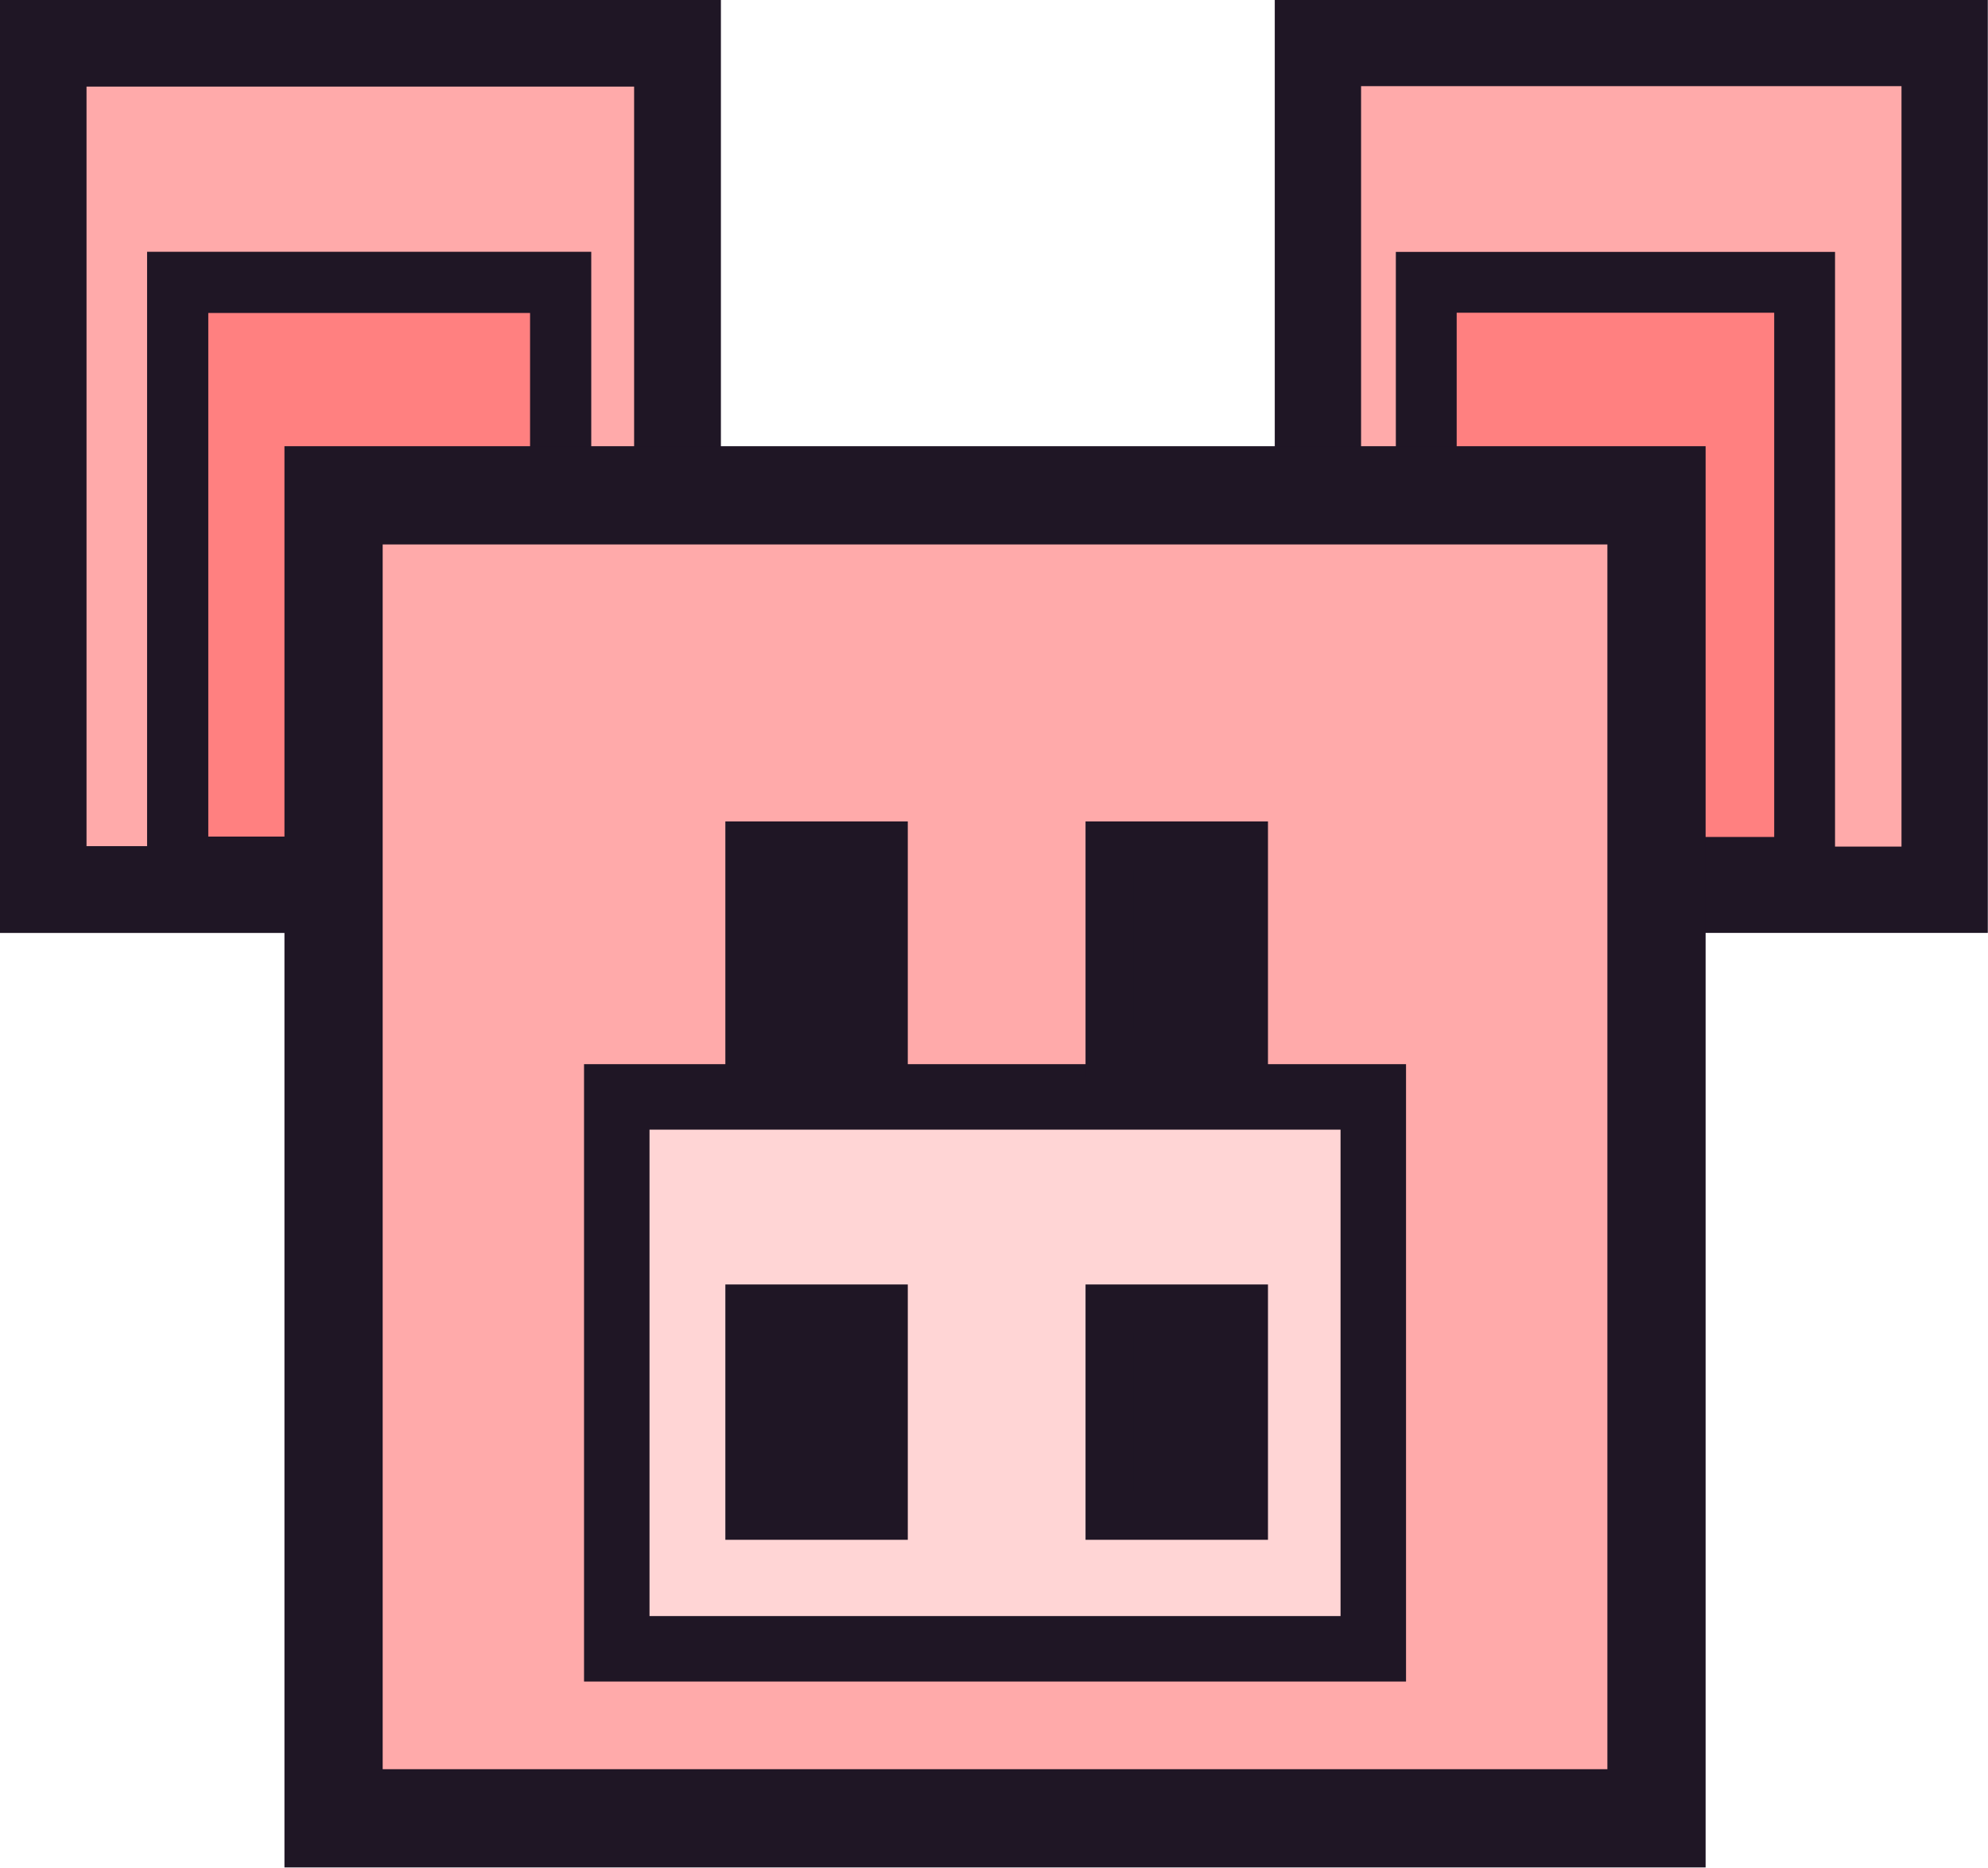
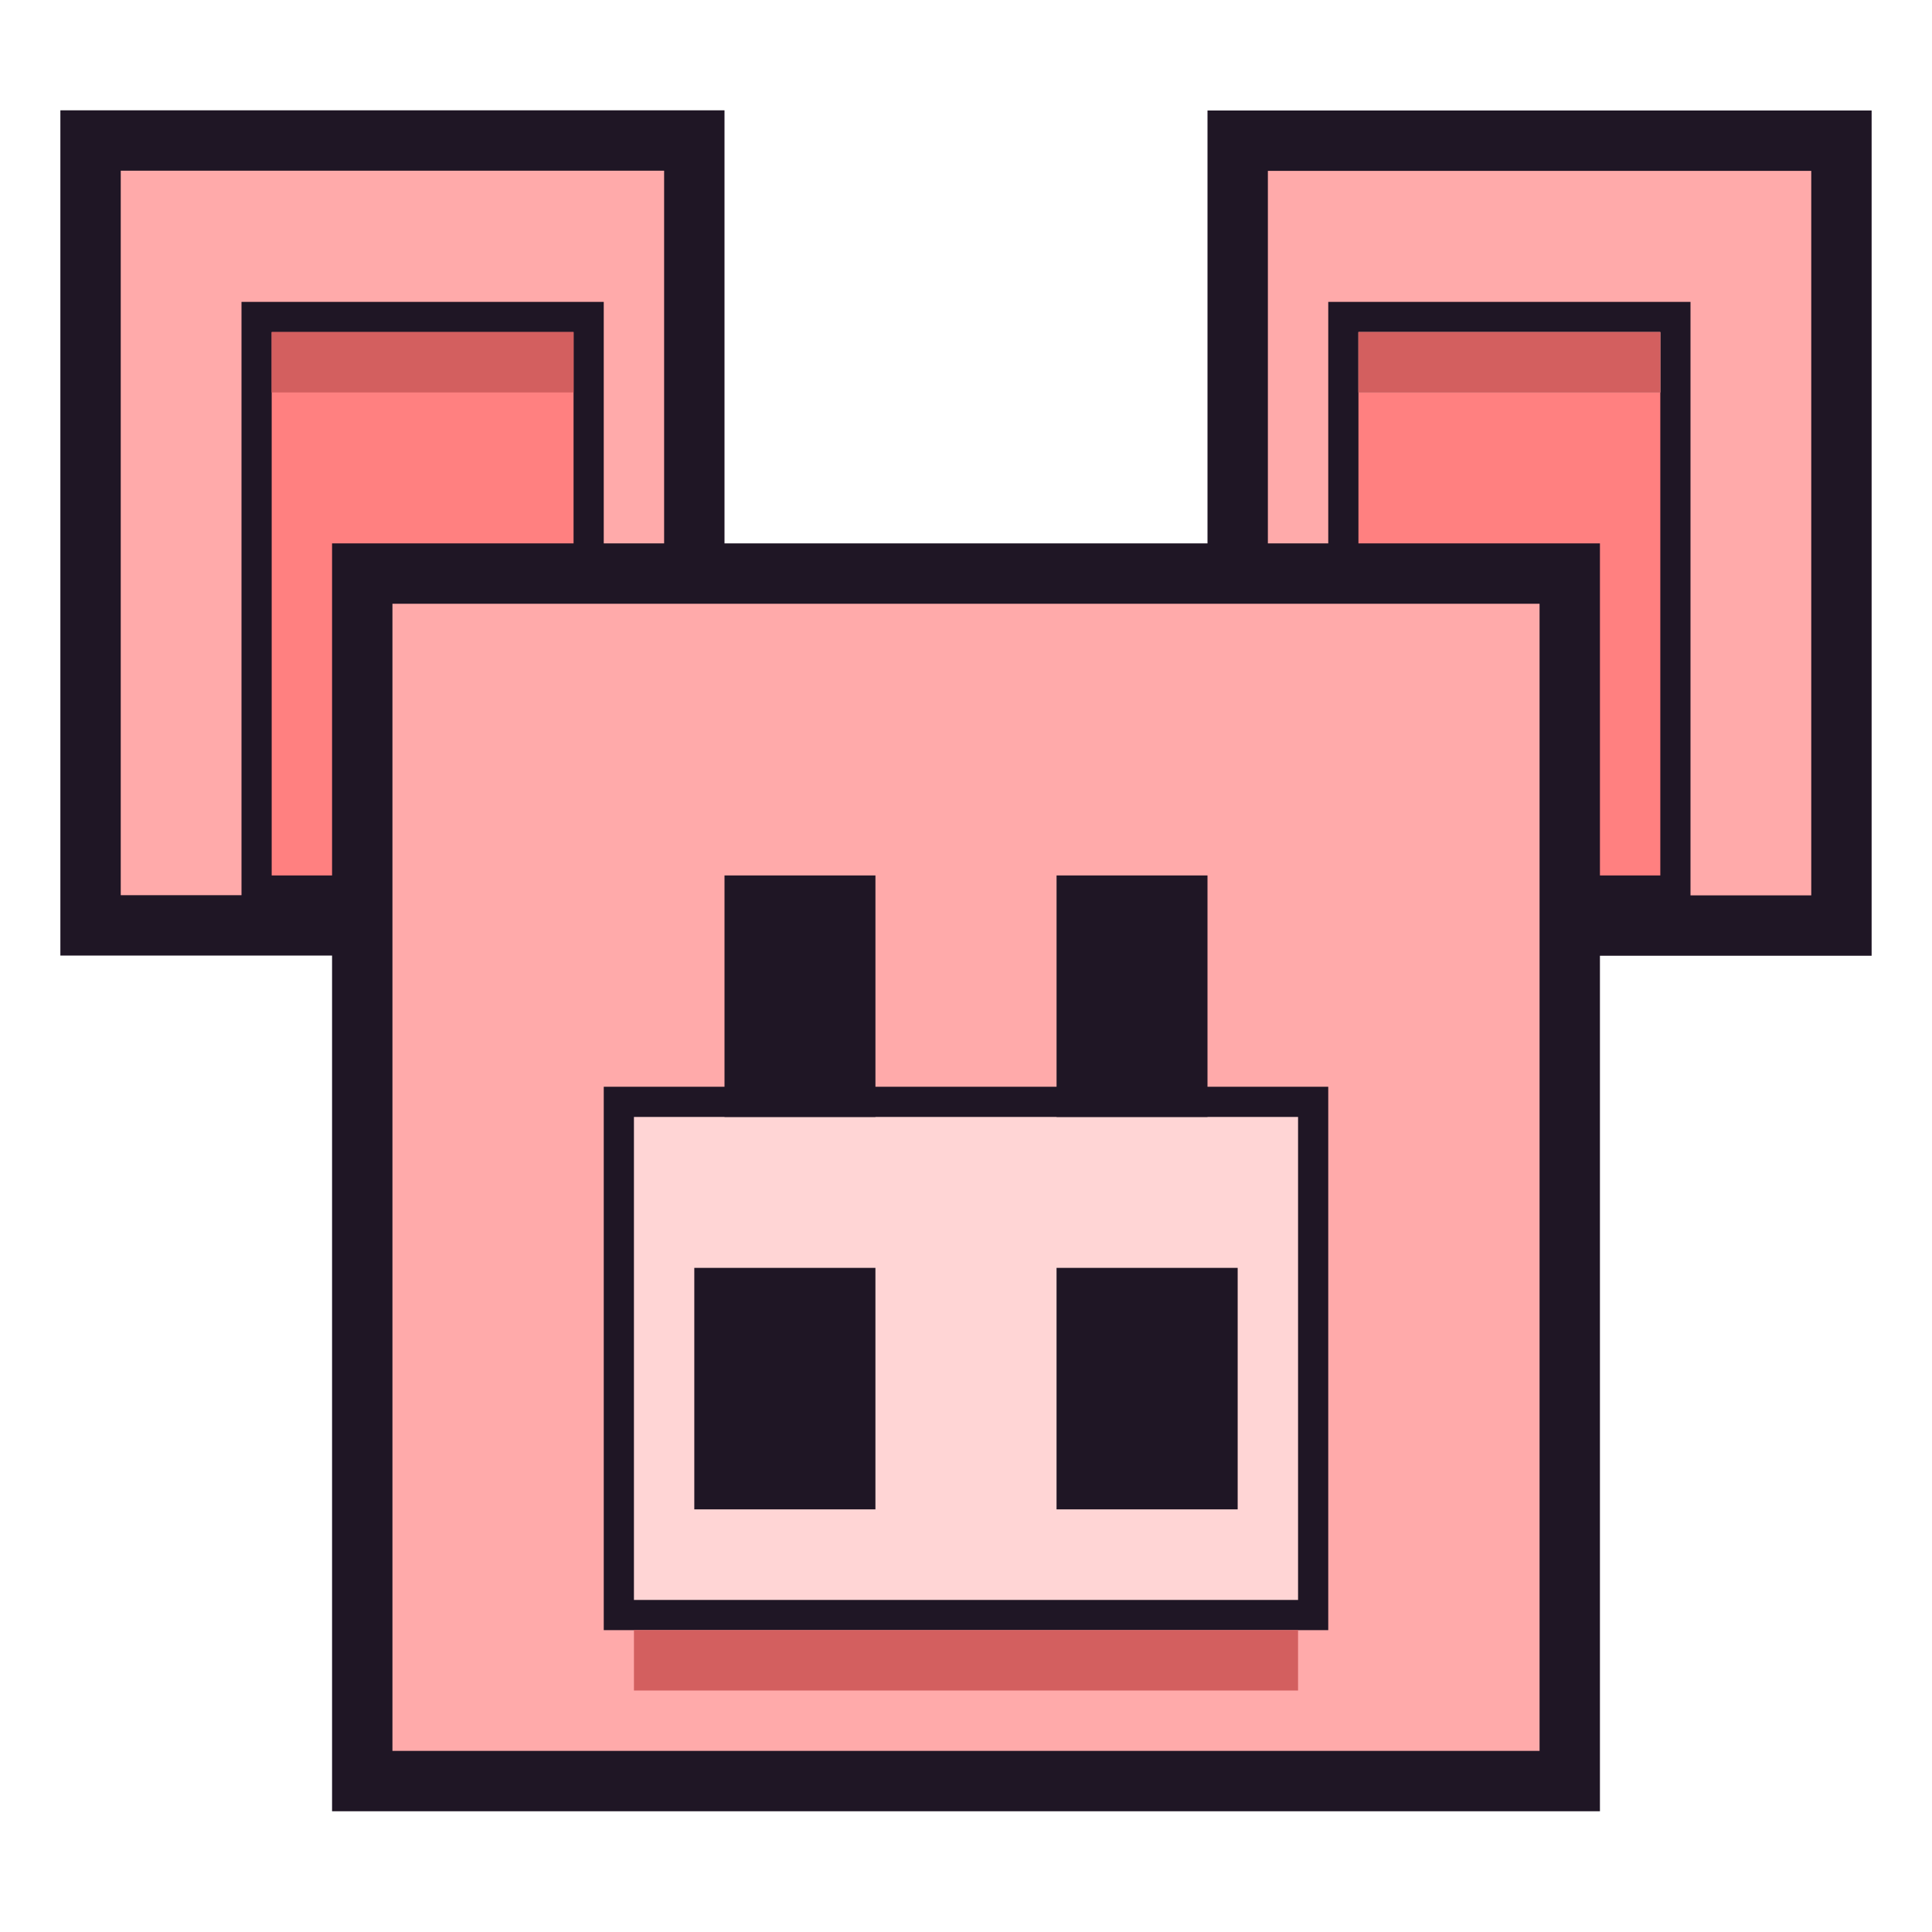
- <svg xmlns="http://www.w3.org/2000/svg" xmlns:xlink="http://www.w3.org/1999/xlink" width="60.719" height="57.031" id="svg2" version="1.1">
+ <svg xmlns="http://www.w3.org/2000/svg" xmlns:xlink="http://www.w3.org/1999/xlink" width="64" height="64" id="svg2" version="1.1">
  <defs id="defs4">
    <linearGradient id="linearGradient3960">
      <stop style="stop-color:#416eb5;stop-opacity:1;" offset="0" id="stop3962" />
      <stop style="stop-color:#3c5781;stop-opacity:1;" offset="1" id="stop3964" />
    </linearGradient>
    <linearGradient id="linearGradient4072">
      <stop style="stop-color:#ffffff;stop-opacity:0;" offset="0" id="stop4074" />
      <stop id="stop4080" offset="0.5" style="stop-color:#ffffff;stop-opacity:0.173;" />
      <stop style="stop-color:#ffffff;stop-opacity:1;" offset="1" id="stop4076" />
    </linearGradient>
    <linearGradient id="linearGradient4064">
      <stop style="stop-color:#cccccc;stop-opacity:0;" offset="0" id="stop4066" />
      <stop style="stop-color:#cccccc;stop-opacity:1;" offset="1" id="stop4068" />
    </linearGradient>
    <linearGradient id="linearGradient3919">
      <stop style="stop-color:#5593f3;stop-opacity:1;" offset="0" id="stop3921" />
      <stop style="stop-color:#162d50;stop-opacity:0;" offset="1" id="stop3923" />
    </linearGradient>
    <linearGradient id="linearGradient3851">
      <stop style="stop-color:#d5fffc;stop-opacity:1;" offset="0" id="stop3853" />
      <stop style="stop-color:#d5f6ff;stop-opacity:0;" offset="1" id="stop3855" />
    </linearGradient>
    <radialGradient xlink:href="#linearGradient3919" id="radialGradient3925" cx="-629.528" cy="334.454" fx="-629.528" fy="334.454" r="11.429" gradientUnits="userSpaceOnUse" gradientTransform="matrix(1.612255,-0.01724654,0.01069654,0.9999428,381.967,-10.8412)" />
    <radialGradient xlink:href="#linearGradient4072" id="radialGradient4078" cx="-715.377" cy="190.639" fx="-715.377" fy="190.639" r="12.564" gradientUnits="userSpaceOnUse" />
    <radialGradient xlink:href="#linearGradient3960" id="radialGradient3966" cx="-819.643" cy="210.219" fx="-819.643" fy="210.219" r="17.143" gradientUnits="userSpaceOnUse" />
  </defs>
-   <g id="layer1" transform="translate(-341.695,-363.7545)">
-     <g id="g3169" transform="translate(930.195,74.28571)">
-       <rect style="fill:#ffaaaa;fill-opacity:1;stroke:#1f1625;stroke-width:2.636;stroke-linecap:butt;stroke-miterlimit:4;stroke-opacity:1;stroke-dasharray:none;stroke-dashoffset:0" id="rect3151" width="19.142" height="25.861" x="-548.247" y="290.782" ry="0" />
-       <rect ry="0" y="298.091" x="-544.938" height="17.869" width="11.556" id="rect3153" style="fill:#ff8080;fill-opacity:1;stroke:#1f1625;stroke-width:1.858;stroke-linecap:butt;stroke-miterlimit:4;stroke-opacity:1;stroke-dasharray:none;stroke-dashoffset:0" />
-       <rect transform="scale(-1,1)" ry="0" y="290.788" x="567.807" height="25.849" width="19.376" id="rect3157" style="fill:#ffaaaa;fill-opacity:1;stroke:#1f1625;stroke-width:2.651;stroke-linecap:butt;stroke-miterlimit:4;stroke-opacity:1;stroke-dasharray:none;stroke-dashoffset:0" />
-       <rect transform="scale(-1,1)" style="fill:#ff8080;fill-opacity:1;stroke:#1f1625;stroke-width:1.869;stroke-linecap:butt;stroke-miterlimit:4;stroke-opacity:1;stroke-dasharray:none;stroke-dashoffset:0" id="rect3159" width="11.697" height="17.861" x="571.376" y="298.093" ry="0" />
-       <rect ry="0" y="304.597" x="-578.312" height="40.406" width="40.406" id="rect3145" style="fill:#ffaaaa;fill-opacity:1;stroke:#1f1625;stroke-width:3;stroke-linecap:butt;stroke-miterlimit:4;stroke-opacity:1;stroke-dasharray:none;stroke-dashoffset:0" />
-       <rect style="fill:#ffd5d5;fill-opacity:1;stroke:#1f1625;stroke-width:2;stroke-linecap:butt;stroke-miterlimit:4;stroke-opacity:1;stroke-dasharray:none;stroke-dashoffset:0" id="rect3147" width="23.106" height="16.856" x="-569.662" y="322.97" ry="0" />
-       <rect ry="0" y="329.436" x="-565.608" height="6.323" width="4.097" id="rect3161" style="fill:#1f1625;fill-opacity:1;stroke:#1f1625;stroke-width:1.475;stroke-linecap:butt;stroke-miterlimit:4;stroke-opacity:1;stroke-dasharray:none;stroke-dashoffset:0" />
-       <rect style="fill:#1f1625;fill-opacity:1;stroke:#1f1625;stroke-width:1.475;stroke-linecap:butt;stroke-miterlimit:4;stroke-opacity:1;stroke-dasharray:none;stroke-dashoffset:0" id="rect3163" width="4.097" height="6.323" x="-554.607" y="329.436" ry="0" />
-       <rect style="fill:#1f1625;fill-opacity:1;stroke:#1f1625;stroke-width:1.475;stroke-linecap:butt;stroke-miterlimit:4;stroke-opacity:1;stroke-dasharray:none;stroke-dashoffset:0" id="rect3165" width="4.097" height="6.323" x="-565.608" y="315.294" ry="0" />
-       <rect ry="0" y="315.294" x="-554.607" height="6.323" width="4.097" id="rect3167" style="fill:#1f1625;fill-opacity:1;stroke:#1f1625;stroke-width:1.475;stroke-linecap:butt;stroke-miterlimit:4;stroke-opacity:1;stroke-dasharray:none;stroke-dashoffset:0" />
-     </g>
+   <g id="layer1" transform="translate(-341.695,-356.7857)">
+     <rect ry="0" y="361.446" x="382.695" height="26" width="20" id="rect3151" style="fill:#ffaaaa;fill-opacity:1;stroke:#1f1625;stroke-width:2;stroke-linecap:butt;stroke-miterlimit:4;stroke-opacity:1;stroke-dasharray:none;stroke-dashoffset:0" />
+     <rect style="fill:#ff8080;fill-opacity:1;stroke:#1f1625;stroke-width:1;stroke-linecap:butt;stroke-miterlimit:4;stroke-opacity:1;stroke-dasharray:none;stroke-dashoffset:0" id="rect3153" width="11" height="19" x="386.195" y="367.286" ry="0" />
+     <rect style="fill:#ffaaaa;fill-opacity:1;stroke:#1f1625;stroke-width:2;stroke-linecap:butt;stroke-miterlimit:4;stroke-opacity:1;stroke-dasharray:none;stroke-dashoffset:0" id="rect3157" width="20" height="26" x="-364.695" y="361.44" ry="0" transform="scale(-1,1)" />
+     <rect ry="0" y="367.286" x="-361.195" height="19" width="11" id="rect3159" style="fill:#ff8080;fill-opacity:1;stroke:#1f1625;stroke-width:1;stroke-linecap:butt;stroke-miterlimit:4;stroke-opacity:1;stroke-dasharray:none;stroke-dashoffset:0" transform="scale(-1,1)" />
+     <rect style="fill:#ffaaaa;fill-opacity:1;stroke:#1f1625;stroke-width:2;stroke-linecap:butt;stroke-miterlimit:4;stroke-opacity:1;stroke-dasharray:none;stroke-dashoffset:0" id="rect3145" width="40" height="40" x="353.695" y="375.786" ry="0" />
+     <rect ry="0" y="393.286" x="362.195" height="17" width="23" id="rect3147" style="fill:#ffd5d5;fill-opacity:1;stroke:#1f1625;stroke-width:1;stroke-linecap:butt;stroke-miterlimit:4;stroke-opacity:1;stroke-dasharray:none;stroke-dashoffset:0" />
+     <rect style="fill:#1f1625;fill-opacity:1;stroke:#1f1625;stroke-width:1.475;stroke-linecap:butt;stroke-miterlimit:4;stroke-opacity:1;stroke-dasharray:none;stroke-dashoffset:0" id="rect3161" width="4.525" height="6.525" x="365.432" y="399.523" ry="0" />
+     <rect ry="0" y="399.523" x="377.432" height="6.525" width="4.525" id="rect3163" style="fill:#1f1625;fill-opacity:1;stroke:#1f1625;stroke-width:1.475;stroke-linecap:butt;stroke-miterlimit:4;stroke-opacity:1;stroke-dasharray:none;stroke-dashoffset:0" />
+     <rect ry="0" y="385.786" x="365.695" height="8" width="5" id="rect3165" style="fill:#1f1625;fill-opacity:1;stroke:none" />
+     <rect style="fill:#1f1625;fill-opacity:1;stroke:none" id="rect3167" width="5" height="8" x="376.695" y="385.786" ry="0" />
+     <rect style="fill:#ac9393;fill-opacity:1;stroke:none" id="rect3790" width="10" height="2" x="386.695" y="367.786" />
+     <rect y="367.786" x="350.695" height="2" width="10" id="rect3792" style="fill:#d35f5f;fill-opacity:1;stroke:none" />
+     <rect y="367.786" x="386.695" height="2" width="10" id="rect3794" style="fill:#d35f5f;fill-opacity:1;stroke:none" />
+     <rect style="fill:#d35f5f;fill-opacity:1;stroke:none" id="rect3800" width="22" height="2" x="362.695" y="410.786" />
  </g>
</svg>
